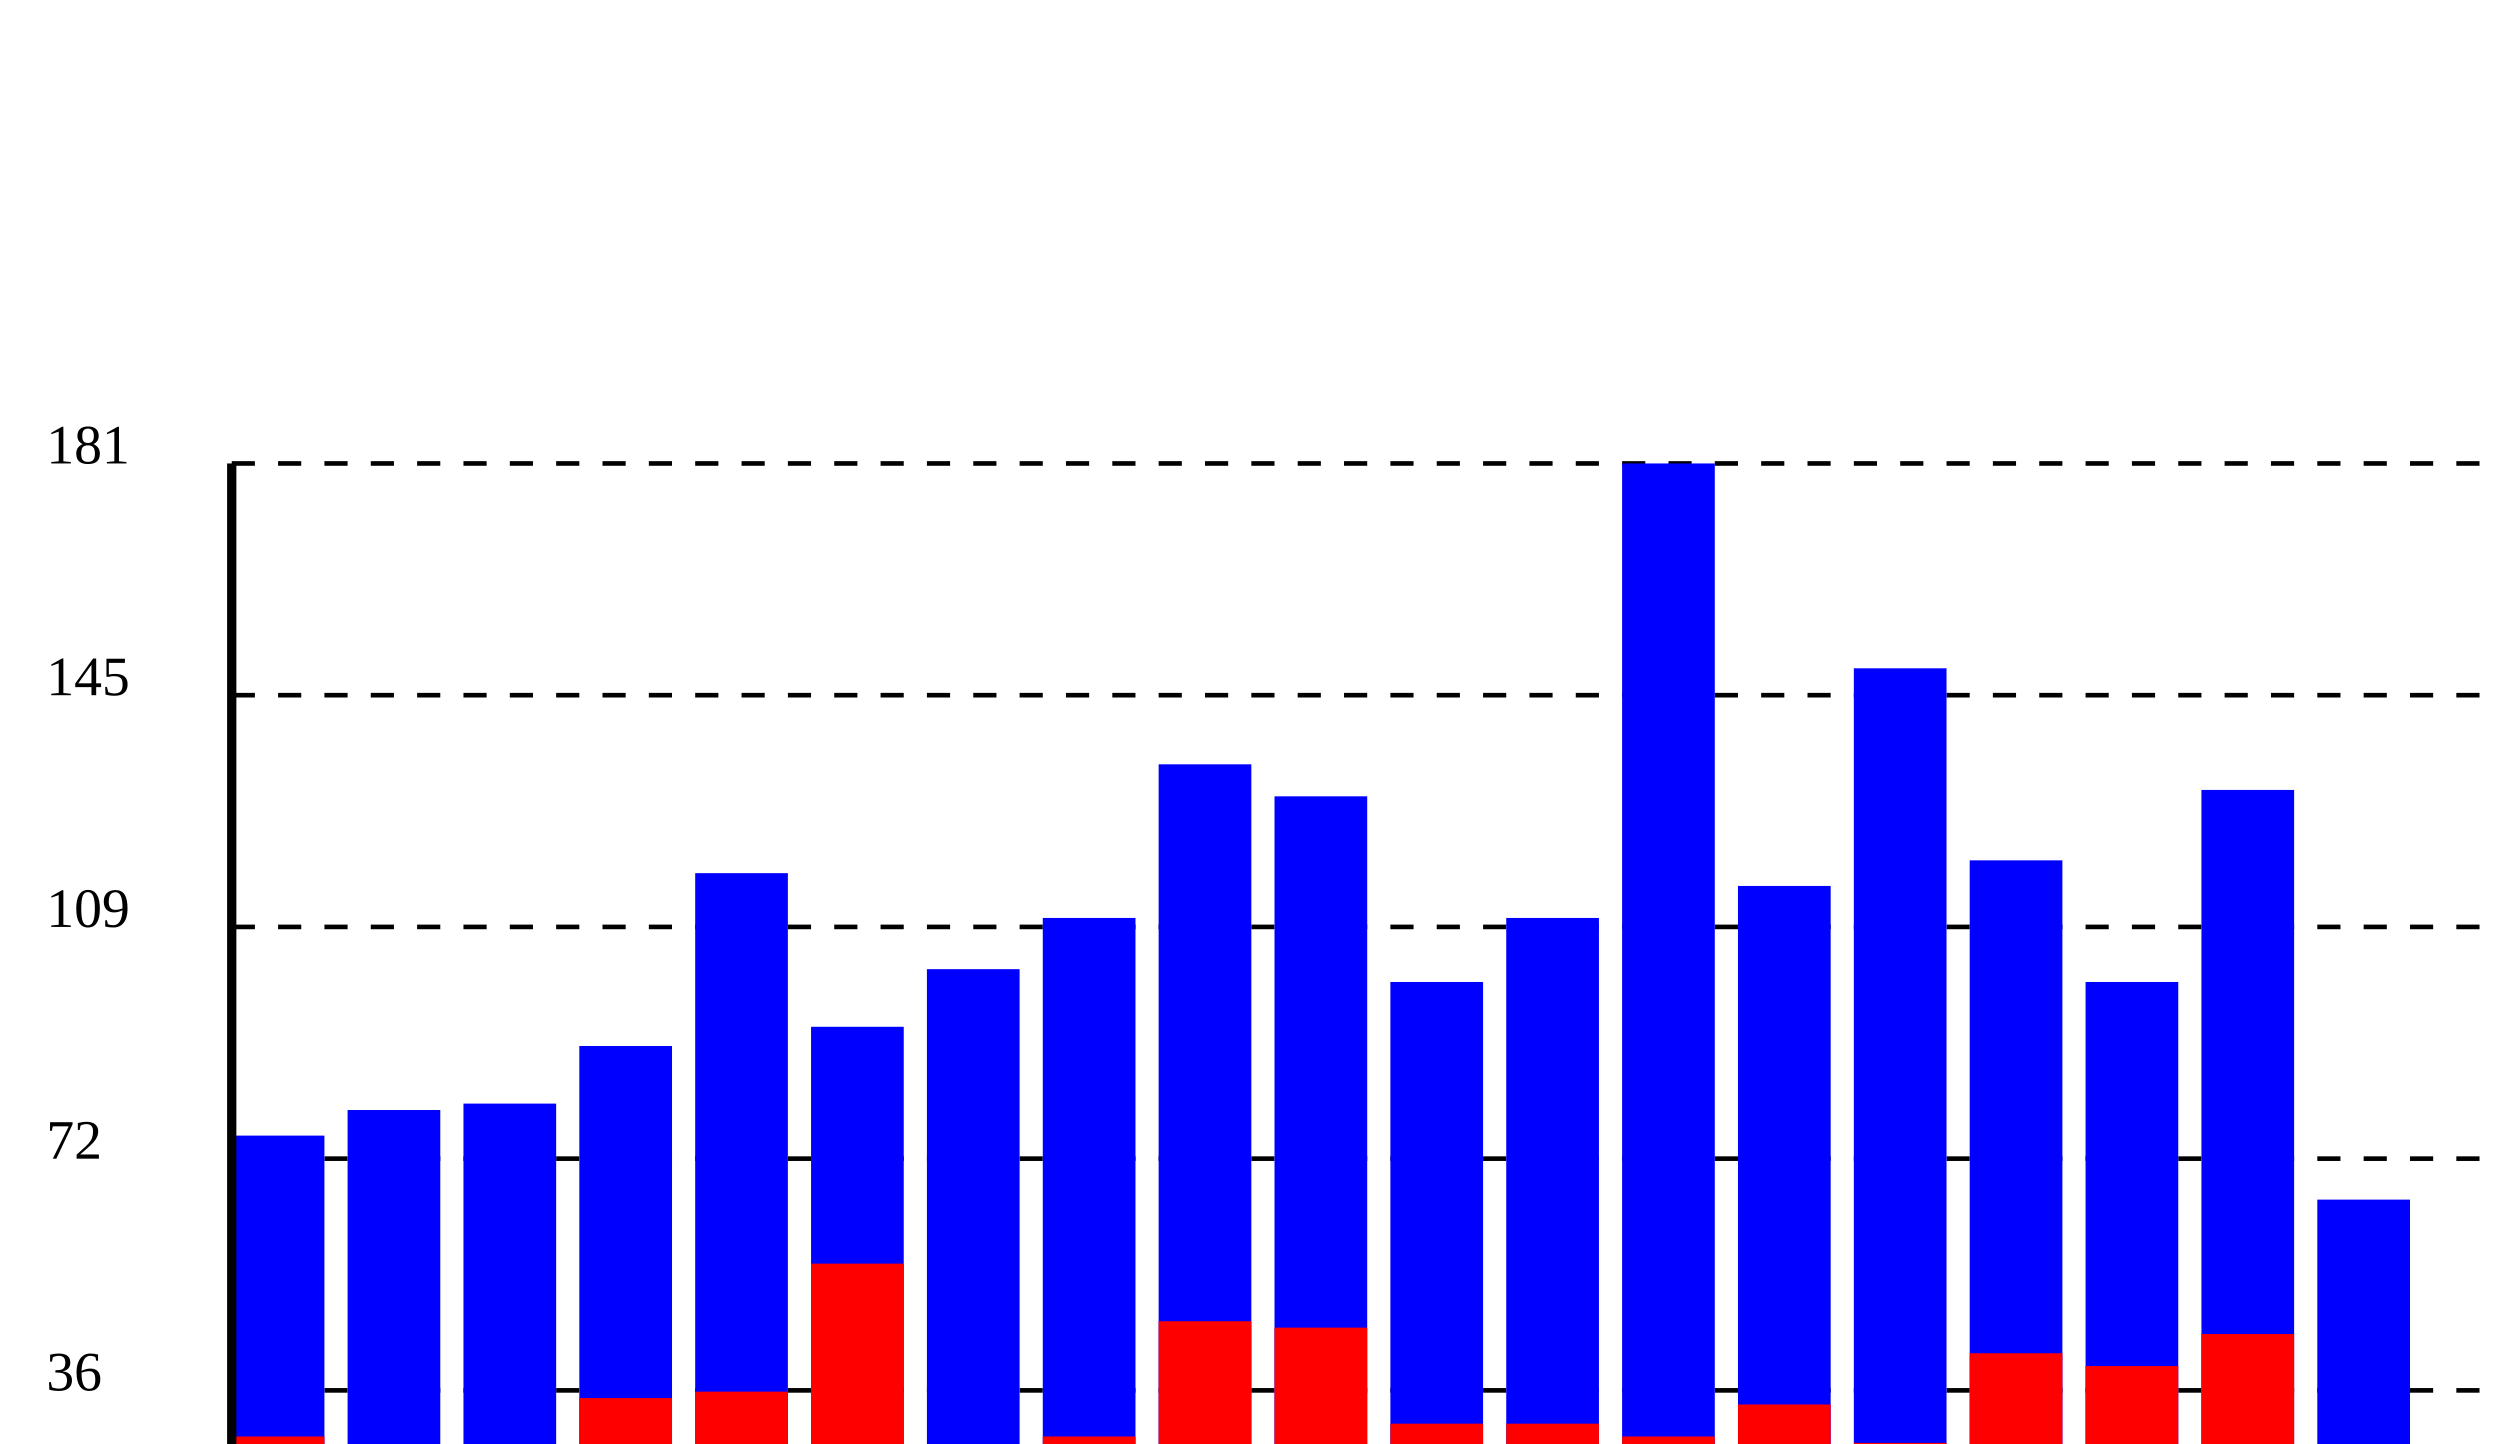
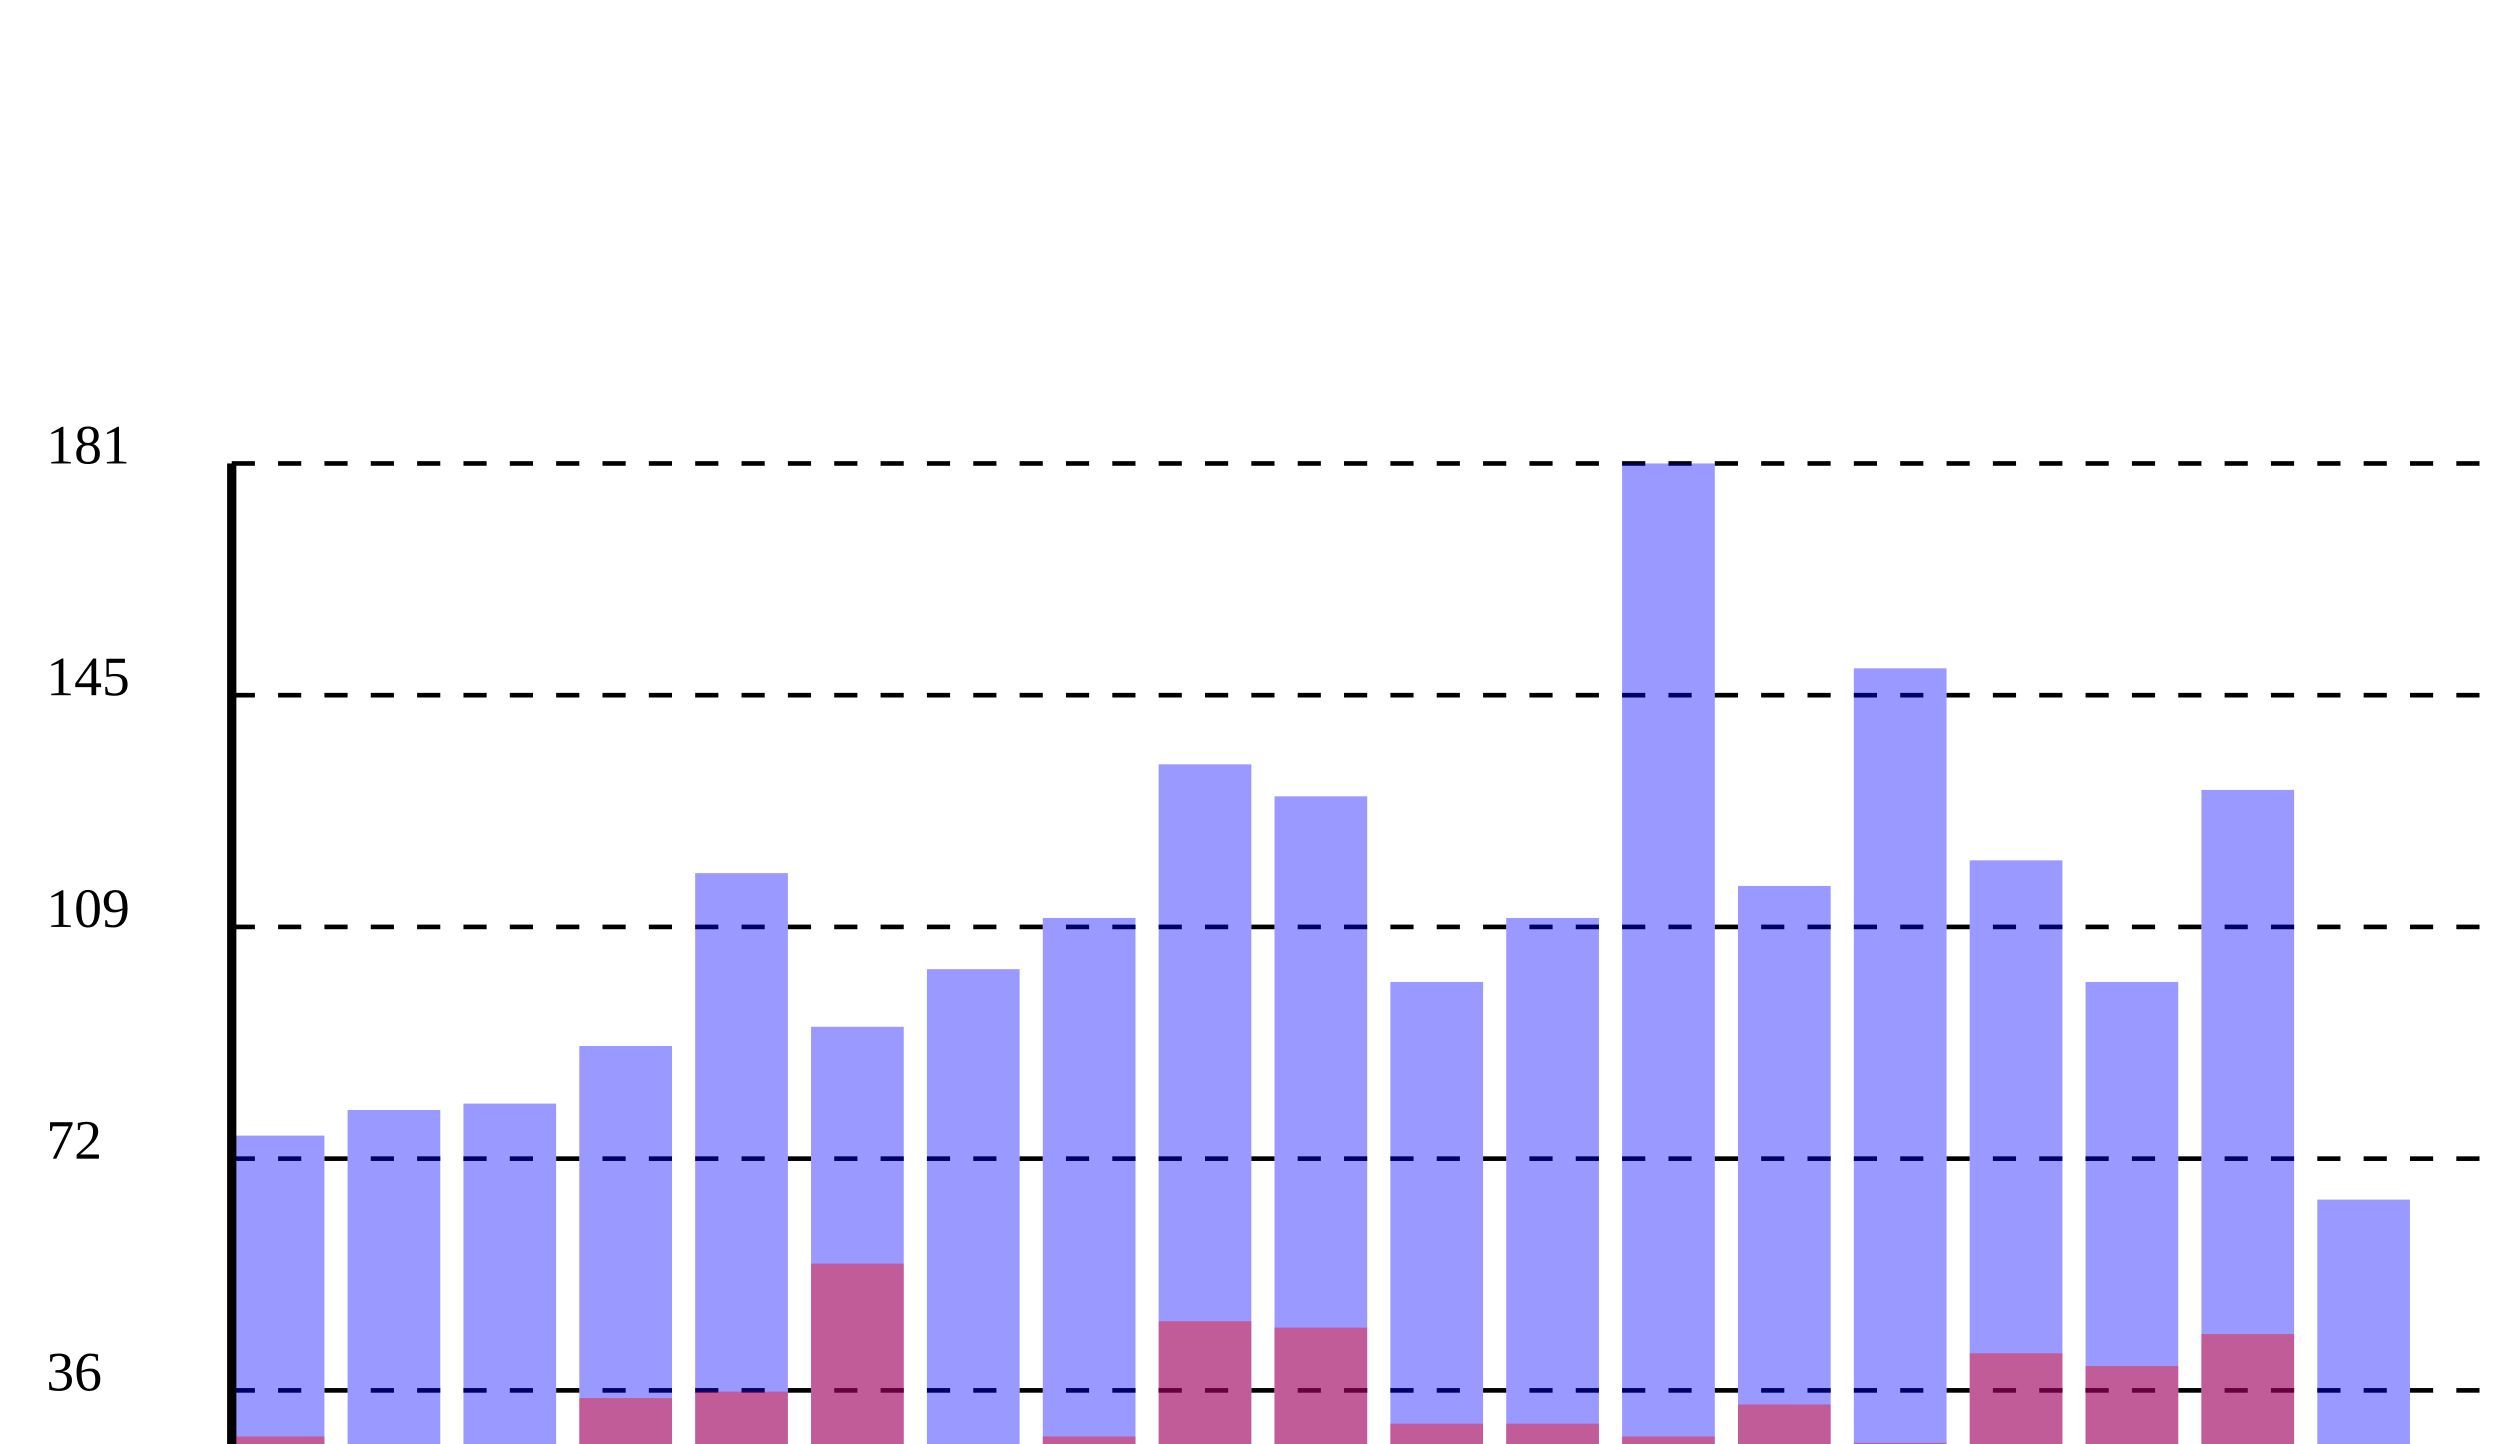
<svg xmlns="http://www.w3.org/2000/svg" id="usage">
  <g transform="translate(50, 350)">
    <line x1="0" y1="-50" x2="500" y2="-50" stroke="black" stroke-dasharray="5,5" />
    <text x="-40" y="-50">36</text>
    <line x1="0" y1="-100" x2="500" y2="-100" stroke="black" stroke-dasharray="5,5" />
    <text x="-40" y="-100">72</text>
    <line x1="0" y1="-150" x2="500" y2="-150" stroke="black" stroke-dasharray="5,5" />
    <text x="-40" y="-150">109</text>
    <line x1="0" y1="-200" x2="500" y2="-200" stroke="black" stroke-dasharray="5,5" />
    <text x="-40" y="-200">145</text>
    <line x1="0" y1="-250" x2="500" y2="-250" stroke="black" stroke-dasharray="5,5" />
    <text x="-40" y="-250">181</text>
    <g id="schlumpy">
-       <rect x="0" y="-104.972" height="104.972" width="20px" fill="blue" />
-       <rect x="25" y="-110.497" height="110.497" width="20px" fill="blue" />
-       <rect x="50" y="-111.878" height="111.878" width="20px" fill="blue" />
-       <rect x="75" y="-124.309" height="124.309" width="20px" fill="blue" />
+       <rect x="0" y="-104.972" height="104.972" width="20px" fill="blue" opacity="0.4" />
+       <rect x="25" y="-110.497" height="110.497" width="20px" fill="blue" opacity="0.4" />
+       <rect x="50" y="-111.878" height="111.878" width="20px" fill="blue" opacity="0.4" />
+       <rect x="75" y="-124.309" height="124.309" width="20px" fill="blue" opacity="0.4" />
      <text x="10" y="12" style="writing-mode: tb;">Q1 2011</text>
      <text x="35" y="12" style="writing-mode: tb;">Q2 2011</text>
      <text x="60" y="12" style="writing-mode: tb;">Q3 2011</text>
      <text x="85" y="12" style="writing-mode: tb;">Q4 2011</text>
-       <rect x="100" y="-161.602" height="161.602" width="20px" fill="blue" />
-       <rect x="125" y="-128.453" height="128.453" width="20px" fill="blue" />
-       <rect x="150" y="-140.884" height="140.884" width="20px" fill="blue" />
-       <rect x="175" y="-151.934" height="151.934" width="20px" fill="blue" />
+       <rect x="100" y="-161.602" height="161.602" width="20px" fill="blue" opacity="0.4" />
+       <rect x="125" y="-128.453" height="128.453" width="20px" fill="blue" opacity="0.4" />
+       <rect x="150" y="-140.884" height="140.884" width="20px" fill="blue" opacity="0.4" />
+       <rect x="175" y="-151.934" height="151.934" width="20px" fill="blue" opacity="0.4" />
      <text x="110" y="12" style="writing-mode: tb;">Q1 2012</text>
      <text x="135" y="12" style="writing-mode: tb;">Q2 2012</text>
      <text x="160" y="12" style="writing-mode: tb;">Q3 2012</text>
      <text x="185" y="12" style="writing-mode: tb;">Q4 2012</text>
-       <rect x="200" y="-185.083" height="185.083" width="20px" fill="blue" />
-       <rect x="225" y="-178.177" height="178.177" width="20px" fill="blue" />
-       <rect x="250" y="-138.122" height="138.122" width="20px" fill="blue" />
-       <rect x="275" y="-151.934" height="151.934" width="20px" fill="blue" />
+       <rect x="200" y="-185.083" height="185.083" width="20px" fill="blue" opacity="0.4" />
+       <rect x="225" y="-178.177" height="178.177" width="20px" fill="blue" opacity="0.4" />
+       <rect x="250" y="-138.122" height="138.122" width="20px" fill="blue" opacity="0.4" />
+       <rect x="275" y="-151.934" height="151.934" width="20px" fill="blue" opacity="0.4" />
      <text x="210" y="12" style="writing-mode: tb;">Q1 2013</text>
      <text x="235" y="12" style="writing-mode: tb;">Q2 2013</text>
      <text x="260" y="12" style="writing-mode: tb;">Q3 2013</text>
      <text x="285" y="12" style="writing-mode: tb;">Q4 2013</text>
-       <rect x="300" y="-250" height="250" width="20px" fill="blue" />
-       <rect x="325" y="-158.84" height="158.84" width="20px" fill="blue" />
-       <rect x="350" y="-205.801" height="205.801" width="20px" fill="blue" />
-       <rect x="375" y="-164.365" height="164.365" width="20px" fill="blue" />
+       <rect x="300" y="-250" height="250" width="20px" fill="blue" opacity="0.4" />
+       <rect x="325" y="-158.84" height="158.84" width="20px" fill="blue" opacity="0.4" />
+       <rect x="350" y="-205.801" height="205.801" width="20px" fill="blue" opacity="0.4" />
+       <rect x="375" y="-164.365" height="164.365" width="20px" fill="blue" opacity="0.4" />
      <text x="310" y="12" style="writing-mode: tb;">Q1 2014</text>
      <text x="335" y="12" style="writing-mode: tb;">Q2 2014</text>
      <text x="360" y="12" style="writing-mode: tb;">Q3 2014</text>
      <text x="385" y="12" style="writing-mode: tb;">Q4 2014</text>
-       <rect x="400" y="-138.122" height="138.122" width="20px" fill="blue" />
-       <rect x="425" y="-179.558" height="179.558" width="20px" fill="blue" />
-       <rect x="450" y="-91.16" height="91.16" width="20px" fill="blue" />
-       <rect x="475" y="-0" height="0" width="20px" fill="blue" />
+       <rect x="400" y="-138.122" height="138.122" width="20px" fill="blue" opacity="0.4" />
+       <rect x="425" y="-179.558" height="179.558" width="20px" fill="blue" opacity="0.4" />
+       <rect x="450" y="-91.16" height="91.16" width="20px" fill="blue" opacity="0.4" />
+       <rect x="475" y="-0" height="0" width="20px" fill="blue" opacity="0.4" />
      <text x="410" y="12" style="writing-mode: tb;">Q1 2015</text>
      <text x="435" y="12" style="writing-mode: tb;">Q2 2015</text>
      <text x="460" y="12" style="writing-mode: tb;">Q3 2015</text>
      <text x="485" y="12" style="writing-mode: tb;">Q4 2015</text>
    </g>
    <g id="mephistophelian">
-       <rect x="0" y="-40.055" height="40.055" width="20px" fill="red" />
-       <rect x="25" y="-22.099" height="22.099" width="20px" fill="red" />
-       <rect x="50" y="-33.149" height="33.149" width="20px" fill="red" />
-       <rect x="75" y="-48.343" height="48.343" width="20px" fill="red" />
+       <rect x="0" y="-40.055" height="40.055" width="20px" fill="red" opacity="0.4" />
+       <rect x="25" y="-22.099" height="22.099" width="20px" fill="red" opacity="0.4" />
+       <rect x="50" y="-33.149" height="33.149" width="20px" fill="red" opacity="0.4" />
+       <rect x="75" y="-48.343" height="48.343" width="20px" fill="red" opacity="0.4" />
      <text x="10" y="12" style="writing-mode: tb;">Q1 2011</text>
      <text x="35" y="12" style="writing-mode: tb;">Q2 2011</text>
      <text x="60" y="12" style="writing-mode: tb;">Q3 2011</text>
      <text x="85" y="12" style="writing-mode: tb;">Q4 2011</text>
-       <rect x="100" y="-49.724" height="49.724" width="20px" fill="red" />
-       <rect x="125" y="-77.348" height="77.348" width="20px" fill="red" />
-       <rect x="150" y="-35.912" height="35.912" width="20px" fill="red" />
-       <rect x="175" y="-40.055" height="40.055" width="20px" fill="red" />
+       <rect x="100" y="-49.724" height="49.724" width="20px" fill="red" opacity="0.4" />
+       <rect x="125" y="-77.348" height="77.348" width="20px" fill="red" opacity="0.4" />
+       <rect x="150" y="-35.912" height="35.912" width="20px" fill="red" opacity="0.4" />
+       <rect x="175" y="-40.055" height="40.055" width="20px" fill="red" opacity="0.4" />
      <text x="110" y="12" style="writing-mode: tb;">Q1 2012</text>
      <text x="135" y="12" style="writing-mode: tb;">Q2 2012</text>
      <text x="160" y="12" style="writing-mode: tb;">Q3 2012</text>
      <text x="185" y="12" style="writing-mode: tb;">Q4 2012</text>
-       <rect x="200" y="-64.917" height="64.917" width="20px" fill="red" />
-       <rect x="225" y="-63.536" height="63.536" width="20px" fill="red" />
-       <rect x="250" y="-42.818" height="42.818" width="20px" fill="red" />
-       <rect x="275" y="-42.818" height="42.818" width="20px" fill="red" />
+       <rect x="200" y="-64.917" height="64.917" width="20px" fill="red" opacity="0.4" />
+       <rect x="225" y="-63.536" height="63.536" width="20px" fill="red" opacity="0.4" />
+       <rect x="250" y="-42.818" height="42.818" width="20px" fill="red" opacity="0.4" />
+       <rect x="275" y="-42.818" height="42.818" width="20px" fill="red" opacity="0.4" />
      <text x="210" y="12" style="writing-mode: tb;">Q1 2013</text>
      <text x="235" y="12" style="writing-mode: tb;">Q2 2013</text>
      <text x="260" y="12" style="writing-mode: tb;">Q3 2013</text>
      <text x="285" y="12" style="writing-mode: tb;">Q4 2013</text>
-       <rect x="300" y="-40.055" height="40.055" width="20px" fill="red" />
-       <rect x="325" y="-46.961" height="46.961" width="20px" fill="red" />
-       <rect x="350" y="-38.674" height="38.674" width="20px" fill="red" />
-       <rect x="375" y="-58.011" height="58.011" width="20px" fill="red" />
+       <rect x="300" y="-40.055" height="40.055" width="20px" fill="red" opacity="0.4" />
+       <rect x="325" y="-46.961" height="46.961" width="20px" fill="red" opacity="0.4" />
+       <rect x="350" y="-38.674" height="38.674" width="20px" fill="red" opacity="0.4" />
+       <rect x="375" y="-58.011" height="58.011" width="20px" fill="red" opacity="0.4" />
      <text x="310" y="12" style="writing-mode: tb;">Q1 2014</text>
      <text x="335" y="12" style="writing-mode: tb;">Q2 2014</text>
      <text x="360" y="12" style="writing-mode: tb;">Q3 2014</text>
      <text x="385" y="12" style="writing-mode: tb;">Q4 2014</text>
-       <rect x="400" y="-55.249" height="55.249" width="20px" fill="red" />
-       <rect x="425" y="-62.155" height="62.155" width="20px" fill="red" />
-       <rect x="450" y="-24.862" height="24.862" width="20px" fill="red" />
-       <rect x="475" y="-0" height="0" width="20px" fill="red" />
+       <rect x="400" y="-55.249" height="55.249" width="20px" fill="red" opacity="0.4" />
+       <rect x="425" y="-62.155" height="62.155" width="20px" fill="red" opacity="0.4" />
+       <rect x="450" y="-24.862" height="24.862" width="20px" fill="red" opacity="0.4" />
+       <rect x="475" y="-0" height="0" width="20px" fill="red" opacity="0.4" />
      <text x="410" y="12" style="writing-mode: tb;">Q1 2015</text>
      <text x="435" y="12" style="writing-mode: tb;">Q2 2015</text>
      <text x="460" y="12" style="writing-mode: tb;">Q3 2015</text>
      <text x="485" y="12" style="writing-mode: tb;">Q4 2015</text>
    </g>
    <line x1="0" y1="0" x2="500" y2="0" stroke="black" stroke-width="2px" />
    <line x1="0" y1="0" x2="0" y2="-250" stroke="black" stroke-width="2px" />
  </g>
</svg>
